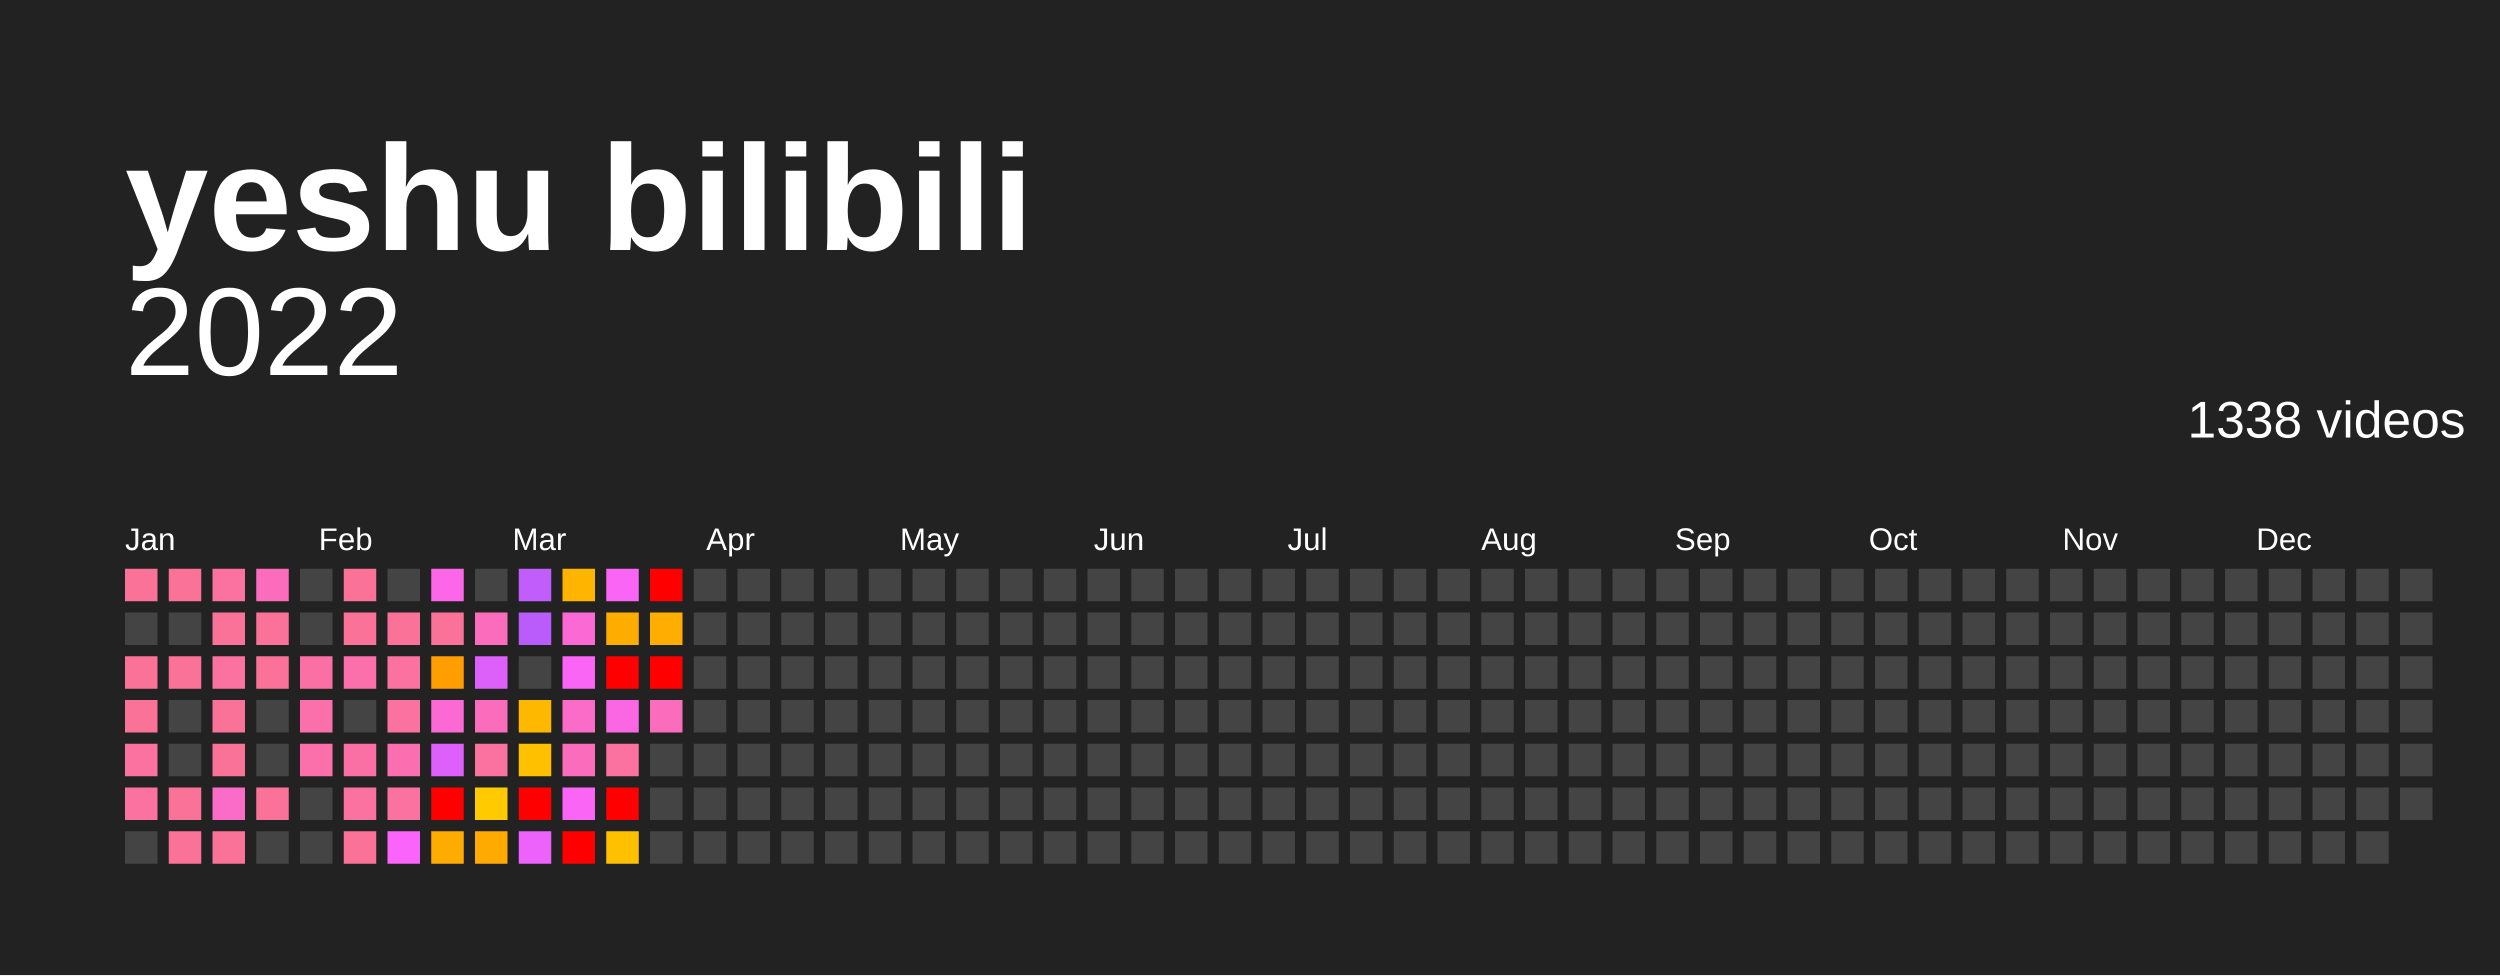
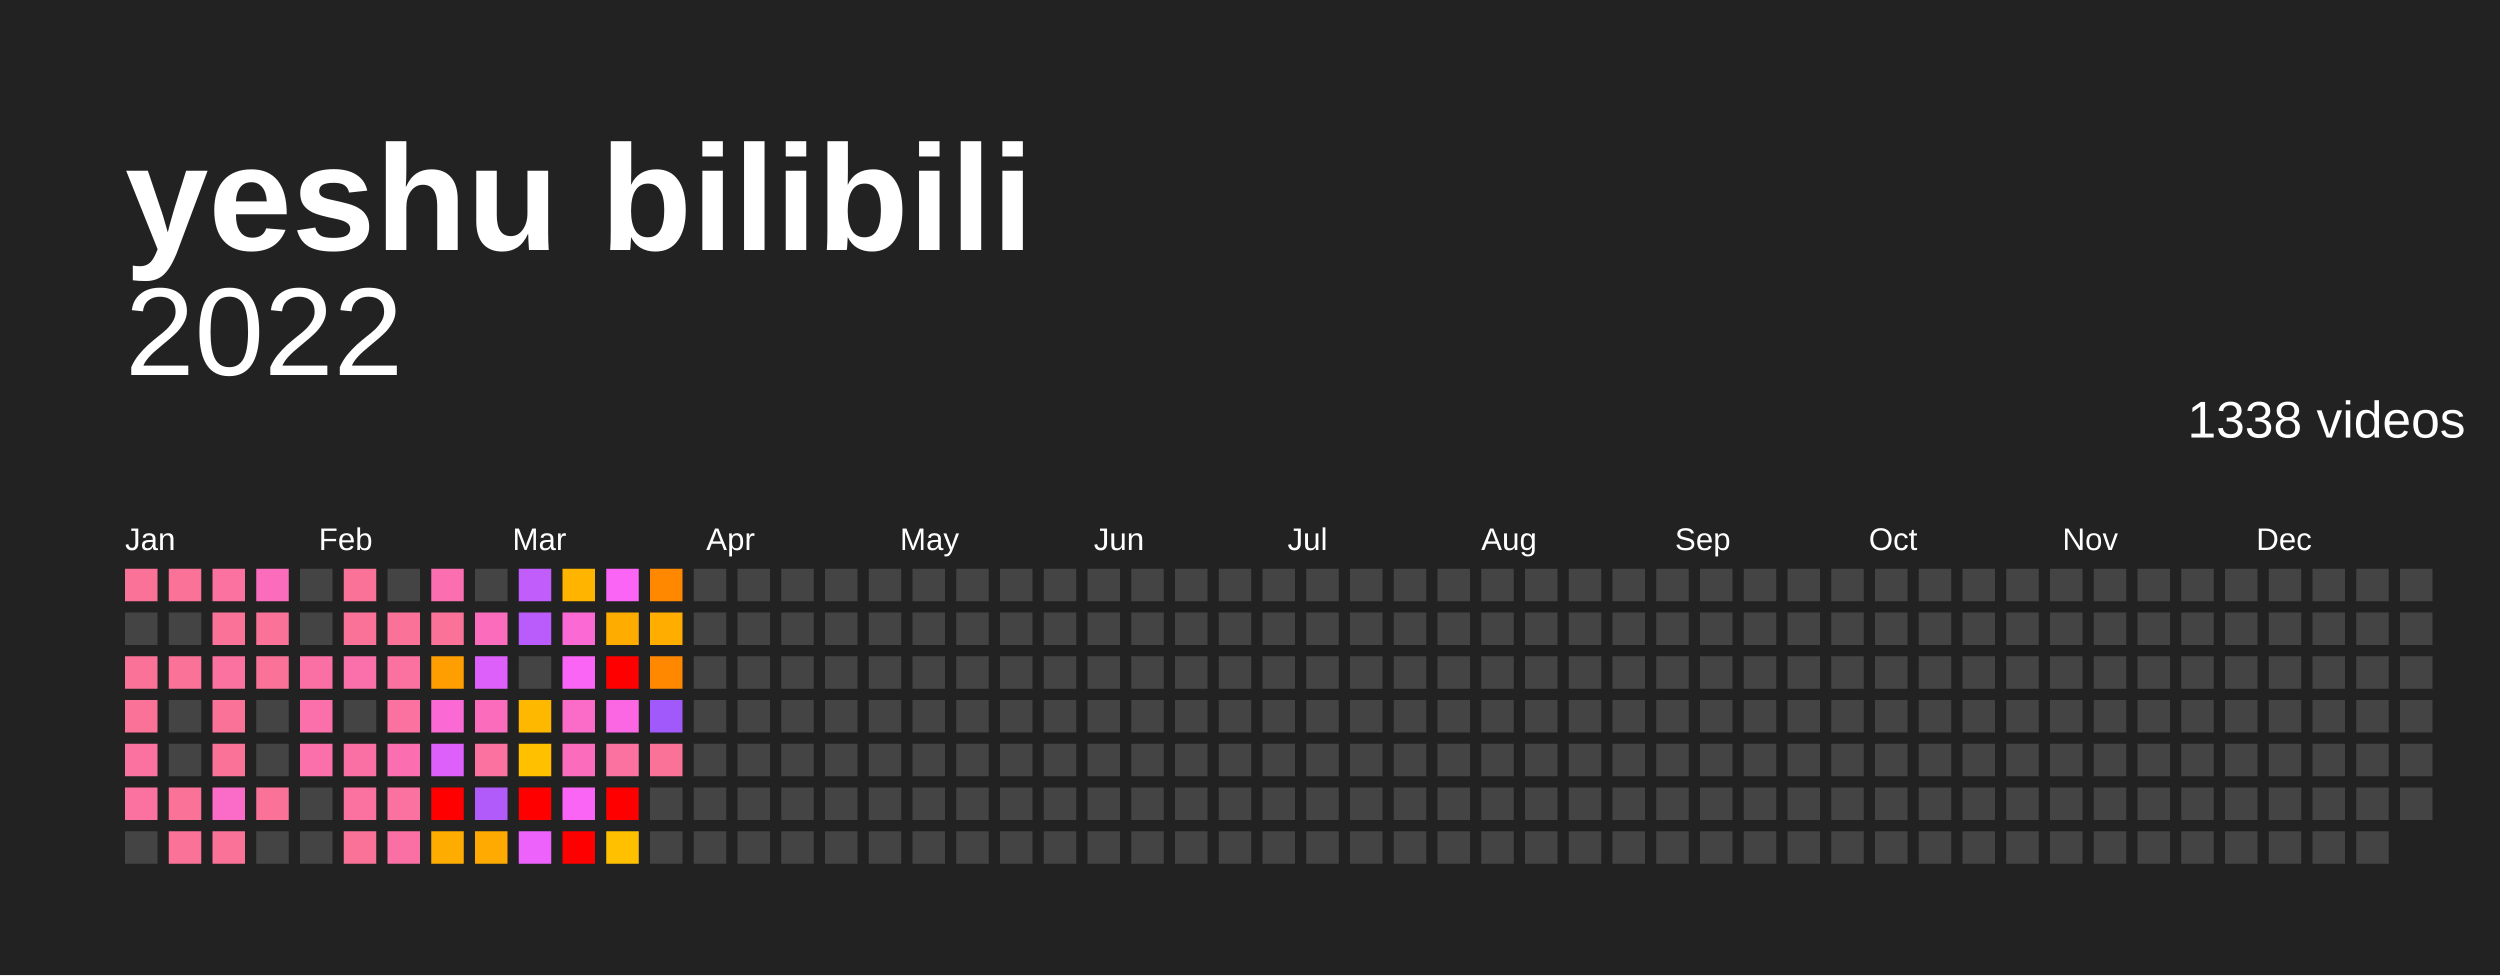
<svg xmlns="http://www.w3.org/2000/svg" baseProfile="full" height="78mm" version="1.1" viewBox="0,0,200,78" width="200mm">
  <defs />
  <rect fill="#222222" height="78" width="200" x="0" y="0" />
  <text fill="#FFFFFF" style="font-size:12px; font-family:Arial; font-weight:bold;" x="10" y="20">yeshu bilibili</text>
  <text alignment-baseline="hanging" fill="#FFFFFF" style="font-size:10.0px; font-family:Arial;" x="10" y="30">2022</text>
  <text alignment-baseline="hanging" fill="#FFFFFF" style="font-size:4.125px; font-family:Arial;" x="175" y="35">1338 videos</text>
  <text fill="#FFFFFF" style="font-size:2.5px; font-family:Arial" x="10.0" y="44">Jan</text>
  <text fill="#FFFFFF" style="font-size:2.5px; font-family:Arial" x="25.5" y="44">Feb</text>
  <text fill="#FFFFFF" style="font-size:2.5px; font-family:Arial" x="41.0" y="44">Mar</text>
  <text fill="#FFFFFF" style="font-size:2.5px; font-family:Arial" x="56.5" y="44">Apr</text>
  <text fill="#FFFFFF" style="font-size:2.5px; font-family:Arial" x="72.0" y="44">May</text>
  <text fill="#FFFFFF" style="font-size:2.5px; font-family:Arial" x="87.5" y="44">Jun</text>
  <text fill="#FFFFFF" style="font-size:2.5px; font-family:Arial" x="103.0" y="44">Jul</text>
  <text fill="#FFFFFF" style="font-size:2.5px; font-family:Arial" x="118.5" y="44">Aug</text>
  <text fill="#FFFFFF" style="font-size:2.5px; font-family:Arial" x="134.0" y="44">Sep</text>
  <text fill="#FFFFFF" style="font-size:2.5px; font-family:Arial" x="149.5" y="44">Oct</text>
  <text fill="#FFFFFF" style="font-size:2.5px; font-family:Arial" x="165.0" y="44">Nov</text>
  <text fill="#FFFFFF" style="font-size:2.5px; font-family:Arial" x="180.5" y="44">Dec</text>
  <rect fill="#fb7299" height="2.6" width="2.6" x="10.0" y="45.5" />
  <rect fill="#444444" height="2.6" width="2.6" x="10.0" y="49.0" />
  <rect fill="#fb7299" height="2.6" width="2.6" x="10.0" y="52.5" />
  <rect fill="#fb7299" height="2.6" width="2.6" x="10.0" y="56.0" />
  <rect fill="#fb719f" height="2.6" width="2.6" x="10.0" y="59.5" />
  <rect fill="#fb719f" height="2.6" width="2.6" x="10.0" y="63.0" />
  <rect fill="#444444" height="2.6" width="2.6" x="10.0" y="66.5" />
  <rect fill="#fb7299" height="2.6" width="2.6" x="13.5" y="45.5" />
  <rect fill="#444444" height="2.6" width="2.6" x="13.5" y="49.0" />
  <rect fill="#fb7299" height="2.6" width="2.6" x="13.5" y="52.5" />
  <rect fill="#444444" height="2.6" width="2.6" x="13.5" y="56.0" />
  <rect fill="#444444" height="2.6" width="2.6" x="13.5" y="59.5" />
  <rect fill="#fb7299" height="2.6" width="2.6" x="13.5" y="63.0" />
  <rect fill="#fb7299" height="2.6" width="2.6" x="13.5" y="66.5" />
  <rect fill="#fb719f" height="2.6" width="2.6" x="17.0" y="45.5" />
  <rect fill="#fb7299" height="2.6" width="2.6" x="17.0" y="49.0" />
  <rect fill="#fb719f" height="2.6" width="2.6" x="17.0" y="52.5" />
  <rect fill="#fb7299" height="2.6" width="2.6" x="17.0" y="56.0" />
  <rect fill="#fb7299" height="2.6" width="2.6" x="17.0" y="59.5" />
  <rect fill="#fb6bc8" height="2.6" width="2.6" x="17.0" y="63.0" />
  <rect fill="#fb7299" height="2.6" width="2.6" x="17.0" y="66.5" />
  <rect fill="#fb6dbc" height="2.6" width="2.6" x="20.5" y="45.5" />
  <rect fill="#fb7299" height="2.6" width="2.6" x="20.5" y="49.0" />
  <rect fill="#fb7299" height="2.6" width="2.6" x="20.5" y="52.5" />
  <rect fill="#444444" height="2.6" width="2.6" x="20.5" y="56.0" />
  <rect fill="#444444" height="2.6" width="2.6" x="20.5" y="59.5" />
  <rect fill="#fb7299" height="2.6" width="2.6" x="20.5" y="63.0" />
  <rect fill="#444444" height="2.6" width="2.6" x="20.5" y="66.5" />
  <rect fill="#444444" height="2.6" width="2.6" x="24.0" y="45.5" />
  <rect fill="#444444" height="2.6" width="2.6" x="24.0" y="49.0" />
  <rect fill="#fb70a4" height="2.6" width="2.6" x="24.0" y="52.5" />
  <rect fill="#fb6faa" height="2.6" width="2.6" x="24.0" y="56.0" />
  <rect fill="#fb6faa" height="2.6" width="2.6" x="24.0" y="59.5" />
  <rect fill="#444444" height="2.6" width="2.6" x="24.0" y="63.0" />
  <rect fill="#444444" height="2.6" width="2.6" x="24.0" y="66.5" />
  <rect fill="#fb7299" height="2.6" width="2.6" x="27.5" y="45.5" />
  <rect fill="#fb7299" height="2.6" width="2.6" x="27.5" y="49.0" />
  <rect fill="#fb6faa" height="2.6" width="2.6" x="27.5" y="52.5" />
  <rect fill="#444444" height="2.6" width="2.6" x="27.5" y="56.0" />
  <rect fill="#fb70a4" height="2.6" width="2.6" x="27.5" y="59.5" />
  <rect fill="#fb719f" height="2.6" width="2.6" x="27.5" y="63.0" />
  <rect fill="#fb7299" height="2.6" width="2.6" x="27.5" y="66.5" />
  <rect fill="#444444" height="2.6" width="2.6" x="31.0" y="45.5" />
  <rect fill="#fb7299" height="2.6" width="2.6" x="31.0" y="49.0" />
  <rect fill="#fb719f" height="2.6" width="2.6" x="31.0" y="52.5" />
  <rect fill="#fb719f" height="2.6" width="2.6" x="31.0" y="56.0" />
  <rect fill="#fb6eb0" height="2.6" width="2.6" x="31.0" y="59.5" />
  <rect fill="#fb719f" height="2.6" width="2.6" x="31.0" y="63.0" />
-   <rect fill="#fa64fb" height="2.6" width="2.6" x="31.0" y="66.5" />
-   <rect fill="#fb67e8" height="2.6" width="2.6" x="34.5" y="45.5" />
+   <rect fill="#fb70a4" height="2.6" width="2.6" x="31.0" y="66.5" />
+   <rect fill="#fb6eb0" height="2.6" width="2.6" x="34.5" y="45.5" />
  <rect fill="#fb7299" height="2.6" width="2.6" x="34.5" y="49.0" />
  <rect fill="#ff9e00" height="2.6" width="2.6" x="34.5" y="52.5" />
  <rect fill="#fb69d5" height="2.6" width="2.6" x="34.5" y="56.0" />
  <rect fill="#de60fb" height="2.6" width="2.6" x="34.5" y="59.5" />
  <rect fill="red" height="2.6" width="2.6" x="34.5" y="63.0" />
  <rect fill="#ffac00" height="2.6" width="2.6" x="34.5" y="66.5" />
  <rect fill="#444444" height="2.6" width="2.6" x="38.0" y="45.5" />
  <rect fill="#fb6dbc" height="2.6" width="2.6" x="38.0" y="49.0" />
  <rect fill="#de60fb" height="2.6" width="2.6" x="38.0" y="52.5" />
  <rect fill="#fb6dbc" height="2.6" width="2.6" x="38.0" y="56.0" />
  <rect fill="#fb719f" height="2.6" width="2.6" x="38.0" y="59.5" />
-   <rect fill="#ffca00" height="2.6" width="2.6" x="38.0" y="63.0" />
+   <rect fill="#b15bfb" height="2.6" width="2.6" x="38.0" y="63.0" />
  <rect fill="#ffaa00" height="2.6" width="2.6" x="38.0" y="66.5" />
  <rect fill="#c05dfb" height="2.6" width="2.6" x="41.5" y="45.5" />
  <rect fill="#b95cfb" height="2.6" width="2.6" x="41.5" y="49.0" />
  <rect fill="#444444" height="2.6" width="2.6" x="41.5" y="52.5" />
  <rect fill="#ffb800" height="2.6" width="2.6" x="41.5" y="56.0" />
  <rect fill="#ffc000" height="2.6" width="2.6" x="41.5" y="59.5" />
  <rect fill="red" height="2.6" width="2.6" x="41.5" y="63.0" />
  <rect fill="#ec62fb" height="2.6" width="2.6" x="41.5" y="66.5" />
  <rect fill="#ffb400" height="2.6" width="2.6" x="45.0" y="45.5" />
  <rect fill="#fb69d5" height="2.6" width="2.6" x="45.0" y="49.0" />
  <rect fill="#fb65f6" height="2.6" width="2.6" x="45.0" y="52.5" />
  <rect fill="#fb6bc8" height="2.6" width="2.6" x="45.0" y="56.0" />
  <rect fill="#fb6dbc" height="2.6" width="2.6" x="45.0" y="59.5" />
  <rect fill="#fb65f6" height="2.6" width="2.6" x="45.0" y="63.0" />
  <rect fill="red" height="2.6" width="2.6" x="45.0" y="66.5" />
  <rect fill="#fb65f6" height="2.6" width="2.6" x="48.5" y="45.5" />
  <rect fill="#ffac00" height="2.6" width="2.6" x="48.5" y="49.0" />
  <rect fill="red" height="2.6" width="2.6" x="48.5" y="52.5" />
  <rect fill="#fb67e2" height="2.6" width="2.6" x="48.5" y="56.0" />
  <rect fill="#fb719f" height="2.6" width="2.6" x="48.5" y="59.5" />
  <rect fill="red" height="2.6" width="2.6" x="48.5" y="63.0" />
  <rect fill="#ffc000" height="2.6" width="2.6" x="48.5" y="66.5" />
-   <rect fill="red" height="2.6" width="2.6" x="52.0" y="45.5" />
+   <rect fill="#ff8800" height="2.6" width="2.6" x="52.0" y="45.5" />
  <rect fill="#ffae00" height="2.6" width="2.6" x="52.0" y="49.0" />
-   <rect fill="red" height="2.6" width="2.6" x="52.0" y="52.5" />
-   <rect fill="#fb6dbc" height="2.6" width="2.6" x="52.0" y="56.0" />
-   <rect fill="#444444" height="2.6" width="2.6" x="52.0" y="59.5" />
+   <rect fill="#ff8800" height="2.6" width="2.6" x="52.0" y="52.5" />
+   <rect fill="#a159fb" height="2.6" width="2.6" x="52.0" y="56.0" />
+   <rect fill="#fb7299" height="2.6" width="2.6" x="52.0" y="59.5" />
  <rect fill="#444444" height="2.6" width="2.6" x="52.0" y="63.0" />
  <rect fill="#444444" height="2.6" width="2.6" x="52.0" y="66.5" />
  <rect fill="#444444" height="2.6" width="2.6" x="55.5" y="45.5" />
  <rect fill="#444444" height="2.6" width="2.6" x="55.5" y="49.0" />
  <rect fill="#444444" height="2.6" width="2.6" x="55.5" y="52.5" />
  <rect fill="#444444" height="2.6" width="2.6" x="55.5" y="56.0" />
  <rect fill="#444444" height="2.6" width="2.6" x="55.5" y="59.5" />
  <rect fill="#444444" height="2.6" width="2.6" x="55.5" y="63.0" />
  <rect fill="#444444" height="2.6" width="2.6" x="55.5" y="66.5" />
  <rect fill="#444444" height="2.6" width="2.6" x="59.0" y="45.5" />
  <rect fill="#444444" height="2.6" width="2.6" x="59.0" y="49.0" />
  <rect fill="#444444" height="2.6" width="2.6" x="59.0" y="52.5" />
  <rect fill="#444444" height="2.6" width="2.6" x="59.0" y="56.0" />
  <rect fill="#444444" height="2.6" width="2.6" x="59.0" y="59.5" />
  <rect fill="#444444" height="2.6" width="2.6" x="59.0" y="63.0" />
  <rect fill="#444444" height="2.6" width="2.6" x="59.0" y="66.5" />
  <rect fill="#444444" height="2.6" width="2.6" x="62.5" y="45.5" />
  <rect fill="#444444" height="2.6" width="2.6" x="62.5" y="49.0" />
  <rect fill="#444444" height="2.6" width="2.6" x="62.5" y="52.5" />
  <rect fill="#444444" height="2.6" width="2.6" x="62.5" y="56.0" />
  <rect fill="#444444" height="2.6" width="2.6" x="62.5" y="59.5" />
  <rect fill="#444444" height="2.6" width="2.6" x="62.5" y="63.0" />
  <rect fill="#444444" height="2.6" width="2.6" x="62.5" y="66.5" />
  <rect fill="#444444" height="2.6" width="2.6" x="66.0" y="45.5" />
  <rect fill="#444444" height="2.6" width="2.6" x="66.0" y="49.0" />
  <rect fill="#444444" height="2.6" width="2.6" x="66.0" y="52.5" />
  <rect fill="#444444" height="2.6" width="2.6" x="66.0" y="56.0" />
  <rect fill="#444444" height="2.6" width="2.6" x="66.0" y="59.5" />
  <rect fill="#444444" height="2.6" width="2.6" x="66.0" y="63.0" />
  <rect fill="#444444" height="2.6" width="2.6" x="66.0" y="66.5" />
  <rect fill="#444444" height="2.6" width="2.6" x="69.5" y="45.5" />
  <rect fill="#444444" height="2.6" width="2.6" x="69.5" y="49.0" />
  <rect fill="#444444" height="2.6" width="2.6" x="69.5" y="52.5" />
  <rect fill="#444444" height="2.6" width="2.6" x="69.5" y="56.0" />
  <rect fill="#444444" height="2.6" width="2.6" x="69.5" y="59.5" />
  <rect fill="#444444" height="2.6" width="2.6" x="69.5" y="63.0" />
  <rect fill="#444444" height="2.6" width="2.6" x="69.5" y="66.5" />
  <rect fill="#444444" height="2.6" width="2.6" x="73.0" y="45.5" />
  <rect fill="#444444" height="2.6" width="2.6" x="73.0" y="49.0" />
  <rect fill="#444444" height="2.6" width="2.6" x="73.0" y="52.5" />
  <rect fill="#444444" height="2.6" width="2.6" x="73.0" y="56.0" />
  <rect fill="#444444" height="2.6" width="2.6" x="73.0" y="59.5" />
  <rect fill="#444444" height="2.6" width="2.6" x="73.0" y="63.0" />
  <rect fill="#444444" height="2.6" width="2.6" x="73.0" y="66.5" />
  <rect fill="#444444" height="2.6" width="2.6" x="76.5" y="45.5" />
  <rect fill="#444444" height="2.6" width="2.6" x="76.5" y="49.0" />
  <rect fill="#444444" height="2.6" width="2.6" x="76.5" y="52.5" />
  <rect fill="#444444" height="2.6" width="2.6" x="76.5" y="56.0" />
  <rect fill="#444444" height="2.6" width="2.6" x="76.5" y="59.5" />
  <rect fill="#444444" height="2.6" width="2.6" x="76.5" y="63.0" />
  <rect fill="#444444" height="2.6" width="2.6" x="76.5" y="66.5" />
  <rect fill="#444444" height="2.6" width="2.6" x="80.0" y="45.5" />
  <rect fill="#444444" height="2.6" width="2.6" x="80.0" y="49.0" />
  <rect fill="#444444" height="2.6" width="2.6" x="80.0" y="52.5" />
  <rect fill="#444444" height="2.6" width="2.6" x="80.0" y="56.0" />
  <rect fill="#444444" height="2.6" width="2.6" x="80.0" y="59.5" />
  <rect fill="#444444" height="2.6" width="2.6" x="80.0" y="63.0" />
  <rect fill="#444444" height="2.6" width="2.6" x="80.0" y="66.5" />
  <rect fill="#444444" height="2.6" width="2.6" x="83.5" y="45.5" />
  <rect fill="#444444" height="2.6" width="2.6" x="83.5" y="49.0" />
  <rect fill="#444444" height="2.6" width="2.6" x="83.5" y="52.5" />
  <rect fill="#444444" height="2.6" width="2.6" x="83.5" y="56.0" />
  <rect fill="#444444" height="2.6" width="2.6" x="83.5" y="59.5" />
  <rect fill="#444444" height="2.6" width="2.6" x="83.5" y="63.0" />
  <rect fill="#444444" height="2.6" width="2.6" x="83.5" y="66.5" />
  <rect fill="#444444" height="2.6" width="2.6" x="87.0" y="45.5" />
  <rect fill="#444444" height="2.6" width="2.6" x="87.0" y="49.0" />
  <rect fill="#444444" height="2.6" width="2.6" x="87.0" y="52.5" />
  <rect fill="#444444" height="2.6" width="2.6" x="87.0" y="56.0" />
  <rect fill="#444444" height="2.6" width="2.6" x="87.0" y="59.5" />
  <rect fill="#444444" height="2.6" width="2.6" x="87.0" y="63.0" />
  <rect fill="#444444" height="2.6" width="2.6" x="87.0" y="66.5" />
  <rect fill="#444444" height="2.6" width="2.6" x="90.5" y="45.5" />
  <rect fill="#444444" height="2.6" width="2.6" x="90.5" y="49.0" />
  <rect fill="#444444" height="2.6" width="2.6" x="90.5" y="52.5" />
  <rect fill="#444444" height="2.6" width="2.6" x="90.5" y="56.0" />
  <rect fill="#444444" height="2.6" width="2.6" x="90.5" y="59.5" />
  <rect fill="#444444" height="2.6" width="2.6" x="90.5" y="63.0" />
  <rect fill="#444444" height="2.6" width="2.6" x="90.5" y="66.5" />
  <rect fill="#444444" height="2.6" width="2.6" x="94.0" y="45.5" />
  <rect fill="#444444" height="2.6" width="2.6" x="94.0" y="49.0" />
  <rect fill="#444444" height="2.6" width="2.6" x="94.0" y="52.5" />
  <rect fill="#444444" height="2.6" width="2.6" x="94.0" y="56.0" />
  <rect fill="#444444" height="2.6" width="2.6" x="94.0" y="59.5" />
  <rect fill="#444444" height="2.6" width="2.6" x="94.0" y="63.0" />
  <rect fill="#444444" height="2.6" width="2.6" x="94.0" y="66.5" />
  <rect fill="#444444" height="2.6" width="2.6" x="97.5" y="45.5" />
  <rect fill="#444444" height="2.6" width="2.6" x="97.5" y="49.0" />
  <rect fill="#444444" height="2.6" width="2.6" x="97.5" y="52.5" />
  <rect fill="#444444" height="2.6" width="2.6" x="97.5" y="56.0" />
  <rect fill="#444444" height="2.6" width="2.6" x="97.5" y="59.5" />
  <rect fill="#444444" height="2.6" width="2.6" x="97.5" y="63.0" />
  <rect fill="#444444" height="2.6" width="2.6" x="97.5" y="66.5" />
  <rect fill="#444444" height="2.6" width="2.6" x="101.0" y="45.5" />
  <rect fill="#444444" height="2.6" width="2.6" x="101.0" y="49.0" />
  <rect fill="#444444" height="2.6" width="2.6" x="101.0" y="52.5" />
  <rect fill="#444444" height="2.6" width="2.6" x="101.0" y="56.0" />
  <rect fill="#444444" height="2.6" width="2.6" x="101.0" y="59.5" />
  <rect fill="#444444" height="2.6" width="2.6" x="101.0" y="63.0" />
  <rect fill="#444444" height="2.6" width="2.6" x="101.0" y="66.5" />
  <rect fill="#444444" height="2.6" width="2.6" x="104.5" y="45.5" />
  <rect fill="#444444" height="2.6" width="2.6" x="104.5" y="49.0" />
  <rect fill="#444444" height="2.6" width="2.6" x="104.5" y="52.5" />
  <rect fill="#444444" height="2.6" width="2.6" x="104.5" y="56.0" />
  <rect fill="#444444" height="2.6" width="2.6" x="104.5" y="59.5" />
  <rect fill="#444444" height="2.6" width="2.6" x="104.5" y="63.0" />
  <rect fill="#444444" height="2.6" width="2.6" x="104.5" y="66.5" />
  <rect fill="#444444" height="2.6" width="2.6" x="108.0" y="45.5" />
  <rect fill="#444444" height="2.6" width="2.6" x="108.0" y="49.0" />
  <rect fill="#444444" height="2.6" width="2.6" x="108.0" y="52.5" />
  <rect fill="#444444" height="2.6" width="2.6" x="108.0" y="56.0" />
  <rect fill="#444444" height="2.6" width="2.6" x="108.0" y="59.5" />
  <rect fill="#444444" height="2.6" width="2.6" x="108.0" y="63.0" />
  <rect fill="#444444" height="2.6" width="2.6" x="108.0" y="66.5" />
  <rect fill="#444444" height="2.6" width="2.6" x="111.5" y="45.5" />
  <rect fill="#444444" height="2.6" width="2.6" x="111.5" y="49.0" />
  <rect fill="#444444" height="2.6" width="2.6" x="111.5" y="52.5" />
  <rect fill="#444444" height="2.6" width="2.6" x="111.5" y="56.0" />
  <rect fill="#444444" height="2.6" width="2.6" x="111.5" y="59.5" />
  <rect fill="#444444" height="2.6" width="2.6" x="111.5" y="63.0" />
  <rect fill="#444444" height="2.6" width="2.6" x="111.5" y="66.5" />
  <rect fill="#444444" height="2.6" width="2.6" x="115.0" y="45.5" />
  <rect fill="#444444" height="2.6" width="2.6" x="115.0" y="49.0" />
  <rect fill="#444444" height="2.6" width="2.6" x="115.0" y="52.5" />
  <rect fill="#444444" height="2.6" width="2.6" x="115.0" y="56.0" />
  <rect fill="#444444" height="2.6" width="2.6" x="115.0" y="59.5" />
  <rect fill="#444444" height="2.6" width="2.6" x="115.0" y="63.0" />
  <rect fill="#444444" height="2.6" width="2.6" x="115.0" y="66.5" />
  <rect fill="#444444" height="2.6" width="2.6" x="118.5" y="45.5" />
  <rect fill="#444444" height="2.6" width="2.6" x="118.5" y="49.0" />
  <rect fill="#444444" height="2.6" width="2.6" x="118.5" y="52.5" />
  <rect fill="#444444" height="2.6" width="2.6" x="118.5" y="56.0" />
  <rect fill="#444444" height="2.6" width="2.6" x="118.5" y="59.5" />
  <rect fill="#444444" height="2.6" width="2.6" x="118.5" y="63.0" />
  <rect fill="#444444" height="2.6" width="2.6" x="118.5" y="66.5" />
  <rect fill="#444444" height="2.6" width="2.6" x="122.0" y="45.5" />
  <rect fill="#444444" height="2.6" width="2.6" x="122.0" y="49.0" />
  <rect fill="#444444" height="2.6" width="2.6" x="122.0" y="52.5" />
  <rect fill="#444444" height="2.6" width="2.6" x="122.0" y="56.0" />
  <rect fill="#444444" height="2.6" width="2.6" x="122.0" y="59.5" />
  <rect fill="#444444" height="2.6" width="2.6" x="122.0" y="63.0" />
  <rect fill="#444444" height="2.6" width="2.6" x="122.0" y="66.5" />
  <rect fill="#444444" height="2.6" width="2.6" x="125.5" y="45.5" />
  <rect fill="#444444" height="2.6" width="2.6" x="125.5" y="49.0" />
  <rect fill="#444444" height="2.6" width="2.6" x="125.5" y="52.5" />
  <rect fill="#444444" height="2.6" width="2.6" x="125.5" y="56.0" />
  <rect fill="#444444" height="2.6" width="2.6" x="125.5" y="59.5" />
  <rect fill="#444444" height="2.6" width="2.6" x="125.5" y="63.0" />
  <rect fill="#444444" height="2.6" width="2.6" x="125.5" y="66.5" />
  <rect fill="#444444" height="2.6" width="2.6" x="129.0" y="45.5" />
  <rect fill="#444444" height="2.6" width="2.6" x="129.0" y="49.0" />
  <rect fill="#444444" height="2.6" width="2.6" x="129.0" y="52.5" />
  <rect fill="#444444" height="2.6" width="2.6" x="129.0" y="56.0" />
  <rect fill="#444444" height="2.6" width="2.6" x="129.0" y="59.5" />
  <rect fill="#444444" height="2.6" width="2.6" x="129.0" y="63.0" />
  <rect fill="#444444" height="2.6" width="2.6" x="129.0" y="66.5" />
  <rect fill="#444444" height="2.6" width="2.6" x="132.5" y="45.5" />
  <rect fill="#444444" height="2.6" width="2.6" x="132.5" y="49.0" />
  <rect fill="#444444" height="2.6" width="2.6" x="132.5" y="52.5" />
  <rect fill="#444444" height="2.6" width="2.6" x="132.5" y="56.0" />
  <rect fill="#444444" height="2.6" width="2.6" x="132.5" y="59.5" />
  <rect fill="#444444" height="2.6" width="2.6" x="132.5" y="63.0" />
  <rect fill="#444444" height="2.6" width="2.6" x="132.5" y="66.5" />
  <rect fill="#444444" height="2.6" width="2.6" x="136.0" y="45.5" />
  <rect fill="#444444" height="2.6" width="2.6" x="136.0" y="49.0" />
  <rect fill="#444444" height="2.6" width="2.6" x="136.0" y="52.5" />
  <rect fill="#444444" height="2.6" width="2.6" x="136.0" y="56.0" />
  <rect fill="#444444" height="2.6" width="2.6" x="136.0" y="59.5" />
  <rect fill="#444444" height="2.6" width="2.6" x="136.0" y="63.0" />
  <rect fill="#444444" height="2.6" width="2.6" x="136.0" y="66.5" />
  <rect fill="#444444" height="2.6" width="2.6" x="139.5" y="45.5" />
  <rect fill="#444444" height="2.6" width="2.6" x="139.5" y="49.0" />
  <rect fill="#444444" height="2.6" width="2.6" x="139.5" y="52.5" />
  <rect fill="#444444" height="2.6" width="2.6" x="139.5" y="56.0" />
  <rect fill="#444444" height="2.6" width="2.6" x="139.5" y="59.5" />
  <rect fill="#444444" height="2.6" width="2.6" x="139.5" y="63.0" />
  <rect fill="#444444" height="2.6" width="2.6" x="139.5" y="66.5" />
  <rect fill="#444444" height="2.6" width="2.6" x="143.0" y="45.5" />
  <rect fill="#444444" height="2.6" width="2.6" x="143.0" y="49.0" />
  <rect fill="#444444" height="2.6" width="2.6" x="143.0" y="52.5" />
  <rect fill="#444444" height="2.6" width="2.6" x="143.0" y="56.0" />
  <rect fill="#444444" height="2.6" width="2.6" x="143.0" y="59.5" />
  <rect fill="#444444" height="2.6" width="2.6" x="143.0" y="63.0" />
  <rect fill="#444444" height="2.6" width="2.6" x="143.0" y="66.5" />
  <rect fill="#444444" height="2.6" width="2.6" x="146.5" y="45.5" />
  <rect fill="#444444" height="2.6" width="2.6" x="146.5" y="49.0" />
  <rect fill="#444444" height="2.6" width="2.6" x="146.5" y="52.5" />
  <rect fill="#444444" height="2.6" width="2.6" x="146.5" y="56.0" />
  <rect fill="#444444" height="2.6" width="2.6" x="146.5" y="59.5" />
  <rect fill="#444444" height="2.6" width="2.6" x="146.5" y="63.0" />
  <rect fill="#444444" height="2.6" width="2.6" x="146.5" y="66.5" />
  <rect fill="#444444" height="2.6" width="2.6" x="150.0" y="45.5" />
  <rect fill="#444444" height="2.6" width="2.6" x="150.0" y="49.0" />
  <rect fill="#444444" height="2.6" width="2.6" x="150.0" y="52.5" />
  <rect fill="#444444" height="2.6" width="2.6" x="150.0" y="56.0" />
  <rect fill="#444444" height="2.6" width="2.6" x="150.0" y="59.5" />
  <rect fill="#444444" height="2.6" width="2.6" x="150.0" y="63.0" />
  <rect fill="#444444" height="2.6" width="2.6" x="150.0" y="66.5" />
  <rect fill="#444444" height="2.6" width="2.6" x="153.5" y="45.5" />
  <rect fill="#444444" height="2.6" width="2.6" x="153.5" y="49.0" />
  <rect fill="#444444" height="2.6" width="2.6" x="153.5" y="52.5" />
  <rect fill="#444444" height="2.6" width="2.6" x="153.5" y="56.0" />
  <rect fill="#444444" height="2.6" width="2.6" x="153.5" y="59.5" />
  <rect fill="#444444" height="2.6" width="2.6" x="153.5" y="63.0" />
  <rect fill="#444444" height="2.6" width="2.6" x="153.5" y="66.5" />
  <rect fill="#444444" height="2.6" width="2.6" x="157.0" y="45.5" />
  <rect fill="#444444" height="2.6" width="2.6" x="157.0" y="49.0" />
  <rect fill="#444444" height="2.6" width="2.6" x="157.0" y="52.5" />
  <rect fill="#444444" height="2.6" width="2.6" x="157.0" y="56.0" />
  <rect fill="#444444" height="2.6" width="2.6" x="157.0" y="59.5" />
  <rect fill="#444444" height="2.6" width="2.6" x="157.0" y="63.0" />
  <rect fill="#444444" height="2.6" width="2.6" x="157.0" y="66.5" />
  <rect fill="#444444" height="2.6" width="2.6" x="160.5" y="45.5" />
  <rect fill="#444444" height="2.6" width="2.6" x="160.5" y="49.0" />
  <rect fill="#444444" height="2.6" width="2.6" x="160.5" y="52.5" />
  <rect fill="#444444" height="2.6" width="2.6" x="160.5" y="56.0" />
  <rect fill="#444444" height="2.6" width="2.6" x="160.5" y="59.5" />
  <rect fill="#444444" height="2.6" width="2.6" x="160.5" y="63.0" />
  <rect fill="#444444" height="2.6" width="2.6" x="160.5" y="66.5" />
  <rect fill="#444444" height="2.6" width="2.6" x="164.0" y="45.5" />
  <rect fill="#444444" height="2.6" width="2.6" x="164.0" y="49.0" />
  <rect fill="#444444" height="2.6" width="2.6" x="164.0" y="52.5" />
  <rect fill="#444444" height="2.6" width="2.6" x="164.0" y="56.0" />
  <rect fill="#444444" height="2.6" width="2.6" x="164.0" y="59.5" />
  <rect fill="#444444" height="2.6" width="2.6" x="164.0" y="63.0" />
  <rect fill="#444444" height="2.6" width="2.6" x="164.0" y="66.5" />
  <rect fill="#444444" height="2.6" width="2.6" x="167.5" y="45.5" />
  <rect fill="#444444" height="2.6" width="2.6" x="167.5" y="49.0" />
  <rect fill="#444444" height="2.6" width="2.6" x="167.5" y="52.5" />
  <rect fill="#444444" height="2.6" width="2.6" x="167.5" y="56.0" />
  <rect fill="#444444" height="2.6" width="2.6" x="167.5" y="59.5" />
  <rect fill="#444444" height="2.6" width="2.6" x="167.5" y="63.0" />
  <rect fill="#444444" height="2.6" width="2.6" x="167.5" y="66.5" />
  <rect fill="#444444" height="2.6" width="2.6" x="171.0" y="45.5" />
  <rect fill="#444444" height="2.6" width="2.6" x="171.0" y="49.0" />
  <rect fill="#444444" height="2.6" width="2.6" x="171.0" y="52.5" />
  <rect fill="#444444" height="2.6" width="2.6" x="171.0" y="56.0" />
  <rect fill="#444444" height="2.6" width="2.6" x="171.0" y="59.5" />
  <rect fill="#444444" height="2.6" width="2.6" x="171.0" y="63.0" />
  <rect fill="#444444" height="2.6" width="2.6" x="171.0" y="66.5" />
  <rect fill="#444444" height="2.6" width="2.6" x="174.5" y="45.5" />
  <rect fill="#444444" height="2.6" width="2.6" x="174.5" y="49.0" />
  <rect fill="#444444" height="2.6" width="2.6" x="174.5" y="52.5" />
  <rect fill="#444444" height="2.6" width="2.6" x="174.5" y="56.0" />
  <rect fill="#444444" height="2.6" width="2.6" x="174.5" y="59.5" />
  <rect fill="#444444" height="2.6" width="2.6" x="174.5" y="63.0" />
  <rect fill="#444444" height="2.6" width="2.6" x="174.5" y="66.5" />
  <rect fill="#444444" height="2.6" width="2.6" x="178.0" y="45.5" />
  <rect fill="#444444" height="2.6" width="2.6" x="178.0" y="49.0" />
  <rect fill="#444444" height="2.6" width="2.6" x="178.0" y="52.5" />
  <rect fill="#444444" height="2.6" width="2.6" x="178.0" y="56.0" />
  <rect fill="#444444" height="2.6" width="2.6" x="178.0" y="59.5" />
  <rect fill="#444444" height="2.6" width="2.6" x="178.0" y="63.0" />
  <rect fill="#444444" height="2.6" width="2.6" x="178.0" y="66.5" />
  <rect fill="#444444" height="2.6" width="2.6" x="181.5" y="45.5" />
  <rect fill="#444444" height="2.6" width="2.6" x="181.5" y="49.0" />
  <rect fill="#444444" height="2.6" width="2.6" x="181.5" y="52.5" />
  <rect fill="#444444" height="2.6" width="2.6" x="181.5" y="56.0" />
  <rect fill="#444444" height="2.6" width="2.6" x="181.5" y="59.5" />
  <rect fill="#444444" height="2.6" width="2.6" x="181.5" y="63.0" />
  <rect fill="#444444" height="2.6" width="2.6" x="181.5" y="66.5" />
  <rect fill="#444444" height="2.6" width="2.6" x="185.0" y="45.5" />
  <rect fill="#444444" height="2.6" width="2.6" x="185.0" y="49.0" />
  <rect fill="#444444" height="2.6" width="2.6" x="185.0" y="52.5" />
  <rect fill="#444444" height="2.6" width="2.6" x="185.0" y="56.0" />
  <rect fill="#444444" height="2.6" width="2.6" x="185.0" y="59.5" />
  <rect fill="#444444" height="2.6" width="2.6" x="185.0" y="63.0" />
  <rect fill="#444444" height="2.6" width="2.6" x="185.0" y="66.5" />
  <rect fill="#444444" height="2.6" width="2.6" x="188.5" y="45.5" />
  <rect fill="#444444" height="2.6" width="2.6" x="188.5" y="49.0" />
  <rect fill="#444444" height="2.6" width="2.6" x="188.5" y="52.5" />
  <rect fill="#444444" height="2.6" width="2.6" x="188.5" y="56.0" />
  <rect fill="#444444" height="2.6" width="2.6" x="188.5" y="59.5" />
  <rect fill="#444444" height="2.6" width="2.6" x="188.5" y="63.0" />
  <rect fill="#444444" height="2.6" width="2.6" x="188.5" y="66.5" />
  <rect fill="#444444" height="2.6" width="2.6" x="192.0" y="45.5" />
  <rect fill="#444444" height="2.6" width="2.6" x="192.0" y="49.0" />
  <rect fill="#444444" height="2.6" width="2.6" x="192.0" y="52.5" />
  <rect fill="#444444" height="2.6" width="2.6" x="192.0" y="56.0" />
  <rect fill="#444444" height="2.6" width="2.6" x="192.0" y="59.5" />
  <rect fill="#444444" height="2.6" width="2.6" x="192.0" y="63.0" />
</svg>
